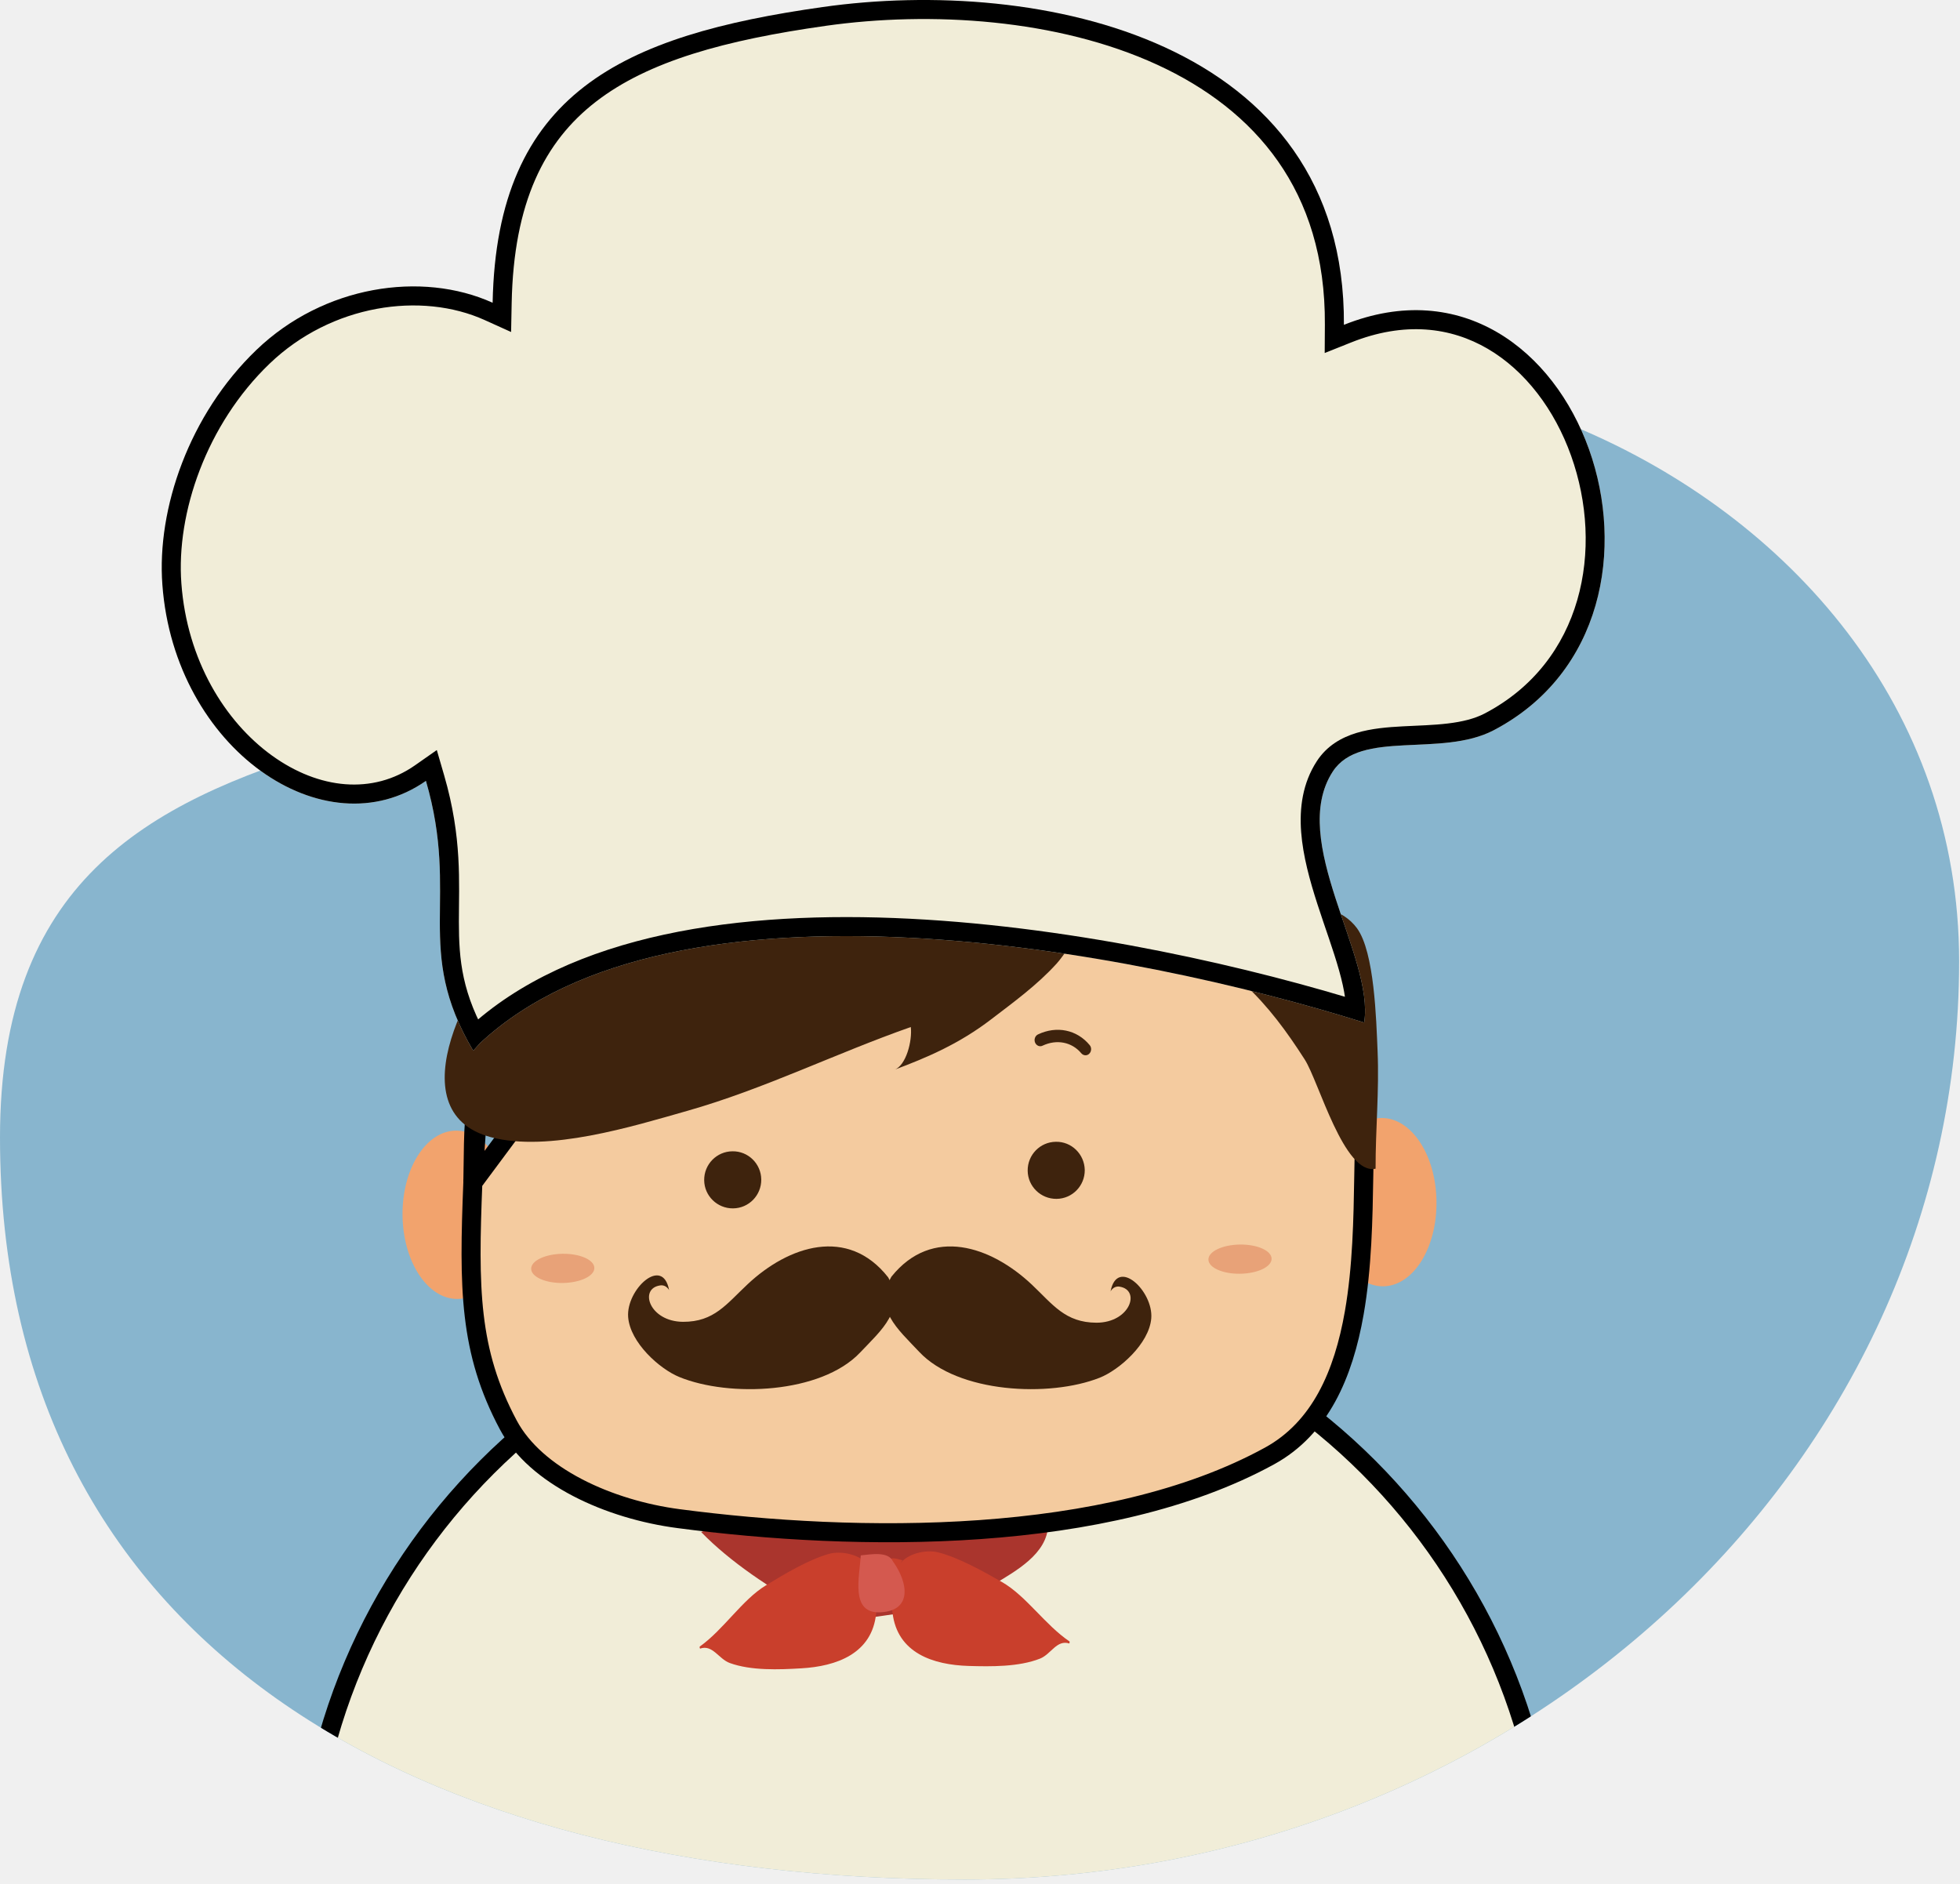
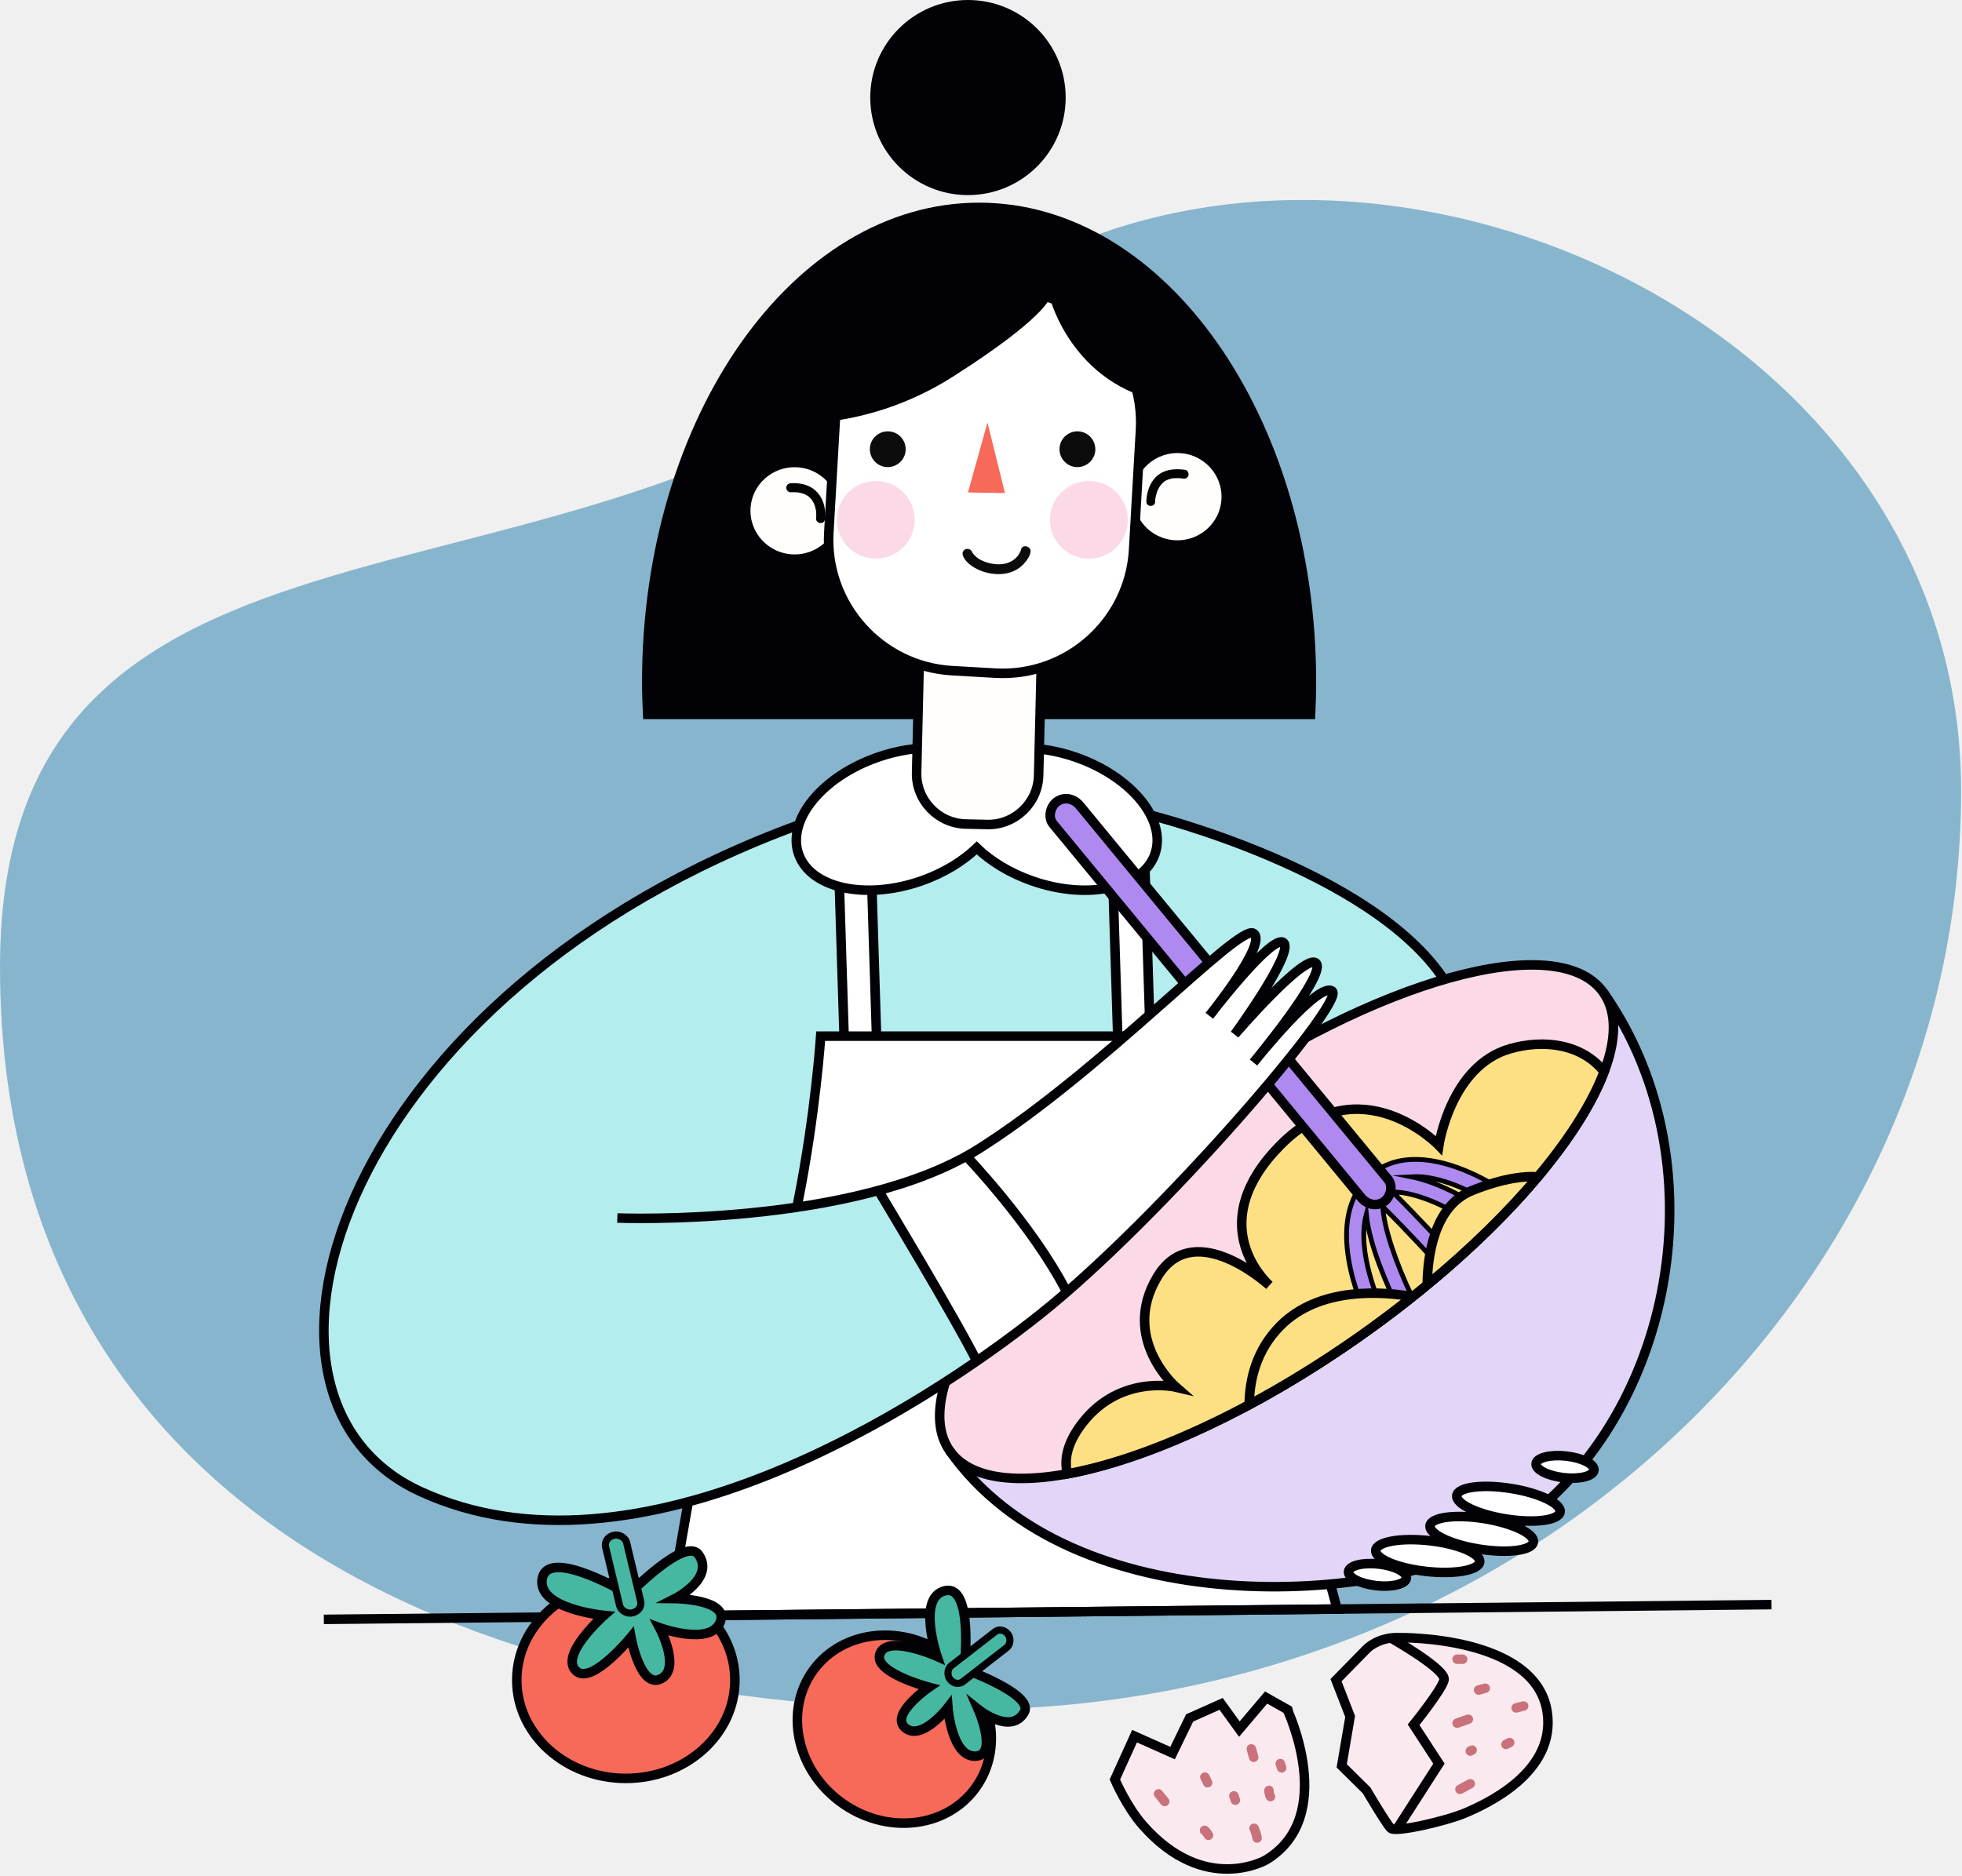
- <svg xmlns="http://www.w3.org/2000/svg" width="206" height="198" viewBox="0 0 206 198" fill="none">
-   <path d="M205.908 101.039C205.908 154.334 159.122 197.539 101.408 197.539C43.694 197.539 0 172.834 0 119.539C0 66.243 60.5 85.539 97.5 53.039C134.5 20.539 205.908 47.743 205.908 101.039Z" fill="#88B5CE" />
-   <mask id="mask0" mask-type="alpha" maskUnits="userSpaceOnUse" x="0" y="39" width="206" height="159">
-     <path d="M205.908 101.039C205.908 154.334 159.122 197.539 101.408 197.539C43.694 197.539 0 172.834 0 119.539C0 66.243 60.5 85.539 97.5 53.039C134.5 20.539 205.908 47.743 205.908 101.039Z" fill="#C4C4C4" />
-   </mask>
-   <g mask="url(#mask0)">
-     <circle cx="97.5" cy="200.5" r="65.5" fill="#F1EDD8" stroke="black" stroke-width="2" />
-   </g>
-   <path d="M73.697 161.02C76.737 164.16 81.077 167.03 84.957 169.14C86.877 170.18 88.567 170.43 90.737 170.11C95.217 169.46 100.477 168.91 104.357 166.57C106.777 165.11 110.067 163.31 110.157 160.3C107.437 160.21 103.487 159.62 100.327 159.44C95.337 159.16 90.217 159.45 85.217 159.56C82.357 159.62 78.667 159.65 76.077 160.94C75.297 161.34 74.477 160.61 73.697 161.02Z" fill="#AA352D" />
-   <path d="M91.237 164.51C90.427 163.35 88.397 162.96 87.127 163.31C84.997 163.91 82.457 165.42 80.497 166.62C77.987 168.15 76.077 171.25 73.537 173.06C73.527 173.14 73.537 173.21 73.577 173.27C74.887 172.8 75.527 174.35 76.697 174.78C78.947 175.6 81.887 175.48 84.217 175.34C87.897 175.13 91.677 173.81 92.087 169.54C92.167 168.69 93.007 164.65 92.367 164C92.007 163.63 91.407 163.92 90.907 164.05" fill="#C93F2C" />
-   <path d="M94.517 164.46C95.297 163.27 97.317 162.83 98.597 163.15C100.737 163.69 103.317 165.13 105.307 166.27C107.857 167.73 109.837 170.78 112.417 172.52C112.427 172.6 112.417 172.67 112.387 172.73C111.067 172.3 110.467 173.86 109.307 174.32C107.077 175.2 104.137 175.16 101.807 175.09C98.117 174.98 94.307 173.76 93.807 169.5C93.707 168.65 92.777 164.63 93.397 163.97C93.747 163.59 94.347 163.87 94.857 163.98" fill="#C93F2C" />
-   <path d="M93.847 164.1C93.347 162.98 91.387 163.39 90.467 163.47C90.337 165.78 89.327 169.64 92.587 169.45C95.897 169.26 95.457 166.33 93.847 164.1Z" fill="#D4594F" />
-   <path d="M150.977 126.27C151.037 131.16 148.537 135.15 145.387 135.19C142.247 135.23 139.647 131.31 139.587 126.42C139.527 121.53 142.037 117.54 145.177 117.5C148.327 117.46 150.927 121.38 150.977 126.27Z" fill="#F2A36D" />
-   <path d="M53.697 127.6C53.757 132.49 51.248 136.48 48.108 136.52C44.958 136.56 42.367 132.64 42.307 127.75C42.248 122.86 44.758 118.87 47.898 118.83C51.047 118.78 53.647 122.71 53.697 127.6Z" fill="#F2A36D" />
-   <path d="M49.697 124.287L49.697 124.3C49.257 135.372 49.28 141.992 53.429 149.769C54.858 152.442 57.468 154.665 60.699 156.348C63.923 158.028 67.693 159.132 71.327 159.609L71.328 159.609C80.665 160.838 91.918 161.544 102.988 160.76C114.07 159.975 124.894 157.701 133.427 153.023C138.76 150.099 141.205 144.444 142.335 137.984C143.178 133.163 143.261 128.083 143.335 123.588C143.36 122.045 143.385 120.572 143.438 119.201L143.438 119.201C143.82 109.428 141.258 102.426 136.908 97.493C132.543 92.543 126.279 89.564 119.065 88.041C104.606 84.989 86.653 87.854 73.729 91.944L49.697 124.287ZM49.697 124.287L49.697 124.274M49.697 124.287L49.697 124.274M49.697 124.274C49.748 120.582 49.767 119.167 49.861 117.946C49.922 117.148 50.013 116.443 50.167 115.245C50.251 114.596 50.353 113.803 50.48 112.772L50.48 112.771M49.697 124.274L50.48 112.771M50.48 112.771C51.164 107.143 54.326 102.779 58.672 99.383M50.48 112.771L58.672 99.383M58.672 99.383C63.029 95.978 68.527 93.59 73.729 91.944L58.672 99.383Z" fill="#F4CB9F" stroke="black" stroke-width="2" />
-   <path d="M113.537 99.05C112.317 99.22 111.867 100.39 111.057 101.27C108.997 103.54 106.537 105.32 104.147 107.15C100.857 109.67 97.497 111.13 93.977 112.44C95.237 112.02 95.897 109.38 95.727 107.94C87.827 110.71 80.307 114.46 72.237 116.75C66.467 118.39 57.657 121.12 51.607 119.52C41.357 116.81 49.777 101.89 54.357 97.84C66.257 87.32 86.477 86.36 101.047 88.68C104.667 89.26 109.387 90.04 111.327 93.85C112.047 95.26 112.147 96.95 112.897 98.38" fill="#3E230D" />
-   <path d="M120.257 96.91C124.117 96.43 128.047 100.87 130.797 103.44C133.327 105.79 135.247 108.42 137.127 111.35C138.617 113.67 141.267 123.54 144.577 122.83C144.567 118.69 144.967 114.64 144.787 110.48C144.647 107.21 144.467 100.07 142.617 97.55C139.677 93.55 131.687 95.22 127.727 95.45C125.427 95.58 122.847 95.88 120.677 96.91" fill="#3E230D" />
-   <path d="M80.01 123.962C80.027 125.619 78.708 126.985 77.043 127C75.395 127.015 74.027 125.696 74.011 124.039C73.994 122.381 75.313 121.016 76.978 121.001C78.626 120.97 79.994 122.305 80.01 123.962Z" fill="#3E230D" />
-   <path d="M114.01 122.962C114.027 124.619 112.708 125.985 111.043 126C109.395 126.015 108.027 124.696 108.011 123.039C107.994 121.381 109.313 120.016 110.978 120.001C112.626 119.97 113.977 121.305 114.01 122.962Z" fill="#3E230D" />
-   <path d="M93.348 134.249C89.114 128.858 82.874 130.938 78.583 134.967C76.353 137.048 75.063 138.938 71.782 138.923C68.248 138.894 67.127 135.436 69.37 135.099C69.37 135.099 69.959 134.953 70.324 135.597C69.651 131.935 65.808 135.524 66.019 138.41C66.215 141.106 69.342 143.89 71.403 144.725C76.662 146.878 86.281 146.483 90.39 142.161C92.661 139.758 95.255 137.648 93.348 134.249Z" fill="#3E230D" />
-   <path d="M93.691 134.178C97.969 128.844 104.182 130.986 108.46 135.023C110.663 137.107 111.953 139.001 115.235 139.016C118.77 139.016 119.92 135.591 117.676 135.227C117.676 135.227 117.086 135.081 116.722 135.723C117.423 132.079 121.238 135.693 121 138.564C120.775 141.231 117.634 143.985 115.572 144.801C110.298 146.885 100.676 146.419 96.608 142.076C94.336 139.657 91.755 137.53 93.691 134.178Z" fill="#3E230D" />
-   <path d="M114.097 110.91C113.927 110.91 113.767 110.84 113.647 110.7C112.657 109.51 111.057 109.2 109.577 109.9C109.277 110.05 108.927 109.9 108.787 109.57C108.657 109.25 108.787 108.87 109.087 108.72C111.057 107.78 113.187 108.22 114.527 109.84C114.747 110.1 114.727 110.51 114.477 110.75C114.377 110.85 114.237 110.91 114.097 110.91Z" fill="#3E230D" />
-   <mask id="path-18-inside-1" fill="white">
-     <path d="M50.467 109.62C70.927 90.59 119.197 99.86 143.377 107.47C144.487 100.52 135.337 88.38 140.077 81.09C142.967 76.64 151.467 79.64 156.987 76.75C179.947 64.71 165.997 24.25 141.247 34.14C141.437 4.12 109.167 -2.48 86.467 0.74C65.427 3.72 52.207 9.74 51.777 31.82C44.327 28.45 34.01 30 26.947 36.78C19.884 43.561 16.467 53.47 17.067 61.46C18.337 78.71 34.137 89.51 44.767 82.07C48.367 94.46 43.407 99.71 49.737 110.43" />
-   </mask>
-   <path d="M50.467 109.62C70.927 90.59 119.197 99.86 143.377 107.47C144.487 100.52 135.337 88.38 140.077 81.09C142.967 76.64 151.467 79.64 156.987 76.75C179.947 64.71 165.997 24.25 141.247 34.14C141.437 4.12 109.167 -2.48 86.467 0.74C65.427 3.72 52.207 9.74 51.777 31.82C44.327 28.45 34.01 30 26.947 36.78C19.884 43.561 16.467 53.47 17.067 61.46C18.337 78.71 34.137 89.51 44.767 82.07C48.367 94.46 43.407 99.71 49.737 110.43" fill="#F1EDD8" />
-   <path d="M143.377 107.47L142.777 109.378L144.987 110.074L145.352 107.786L143.377 107.47ZM140.077 81.09L141.754 82.18L141.755 82.18L140.077 81.09ZM156.987 76.75L157.915 78.522L157.916 78.522L156.987 76.75ZM141.247 34.14L139.247 34.128L139.229 37.101L141.99 35.998L141.247 34.14ZM86.467 0.74L86.748 2.721L86.748 2.72L86.467 0.74ZM51.777 31.82L50.953 33.643L53.718 34.893L53.777 31.859L51.777 31.82ZM17.067 61.46L19.062 61.313L19.062 61.31L17.067 61.46ZM44.767 82.07L46.688 81.512L45.909 78.83L43.621 80.432L44.767 82.07ZM51.83 111.085C61.423 102.162 77.865 99.667 95.427 100.553C112.857 101.432 130.797 105.608 142.777 109.378L143.978 105.563C131.778 101.723 113.492 97.459 95.628 96.558C77.895 95.663 59.972 98.049 49.105 108.156L51.83 111.085ZM145.352 107.786C145.702 105.596 145.23 103.179 144.589 100.9C143.951 98.633 143.006 96.071 142.269 93.793C141.5 91.413 140.899 89.182 140.744 87.158C140.59 85.155 140.887 83.515 141.754 82.18L138.401 80C136.898 82.311 136.561 84.921 136.755 87.463C136.948 89.983 137.676 92.588 138.463 95.023C139.283 97.559 140.121 99.791 140.738 101.984C141.352 104.163 141.608 105.87 141.402 107.155L145.352 107.786ZM141.755 82.18C142.145 81.579 142.752 81.155 143.741 80.856C144.777 80.543 146.068 80.416 147.651 80.332C149.153 80.253 150.955 80.213 152.662 80.008C154.395 79.799 156.231 79.404 157.915 78.522L156.06 74.978C154.983 75.542 153.687 75.855 152.184 76.036C150.654 76.22 149.116 76.25 147.441 76.338C145.848 76.422 144.127 76.561 142.584 77.027C140.994 77.507 139.455 78.377 138.4 80.001L141.755 82.18ZM157.916 78.522C170.552 71.896 172.824 57.549 168.892 46.548C166.913 41.01 163.303 36.081 158.387 33.206C153.407 30.294 147.247 29.589 140.505 32.283L141.99 35.998C147.623 33.746 152.488 34.39 156.367 36.659C160.31 38.965 163.393 43.049 165.125 47.895C168.616 57.662 166.383 69.565 156.059 74.979L157.916 78.522ZM143.247 34.153C143.297 26.269 141.209 19.815 137.599 14.657C133.999 9.516 128.965 5.772 123.276 3.158C111.945 -2.049 97.789 -2.886 86.186 -1.24L86.748 2.72C97.846 1.146 111.174 1.999 121.606 6.793C126.799 9.179 131.215 12.512 134.322 16.951C137.418 21.373 139.293 27.002 139.247 34.128L143.247 34.153ZM86.187 -1.24C75.624 0.256 66.601 2.556 60.169 7.537C53.586 12.634 50.001 20.3 49.778 31.781L53.777 31.859C53.983 21.26 57.224 14.876 62.618 10.699C68.164 6.405 76.271 4.204 86.748 2.721L86.187 -1.24ZM52.602 29.998C44.369 26.274 33.184 28.02 25.562 35.337L28.332 38.223C34.836 31.98 44.286 30.627 50.953 33.643L52.602 29.998ZM25.562 35.337C18.072 42.528 14.428 53.02 15.073 61.61L19.062 61.31C18.507 53.92 21.697 44.593 28.332 38.223L25.562 35.337ZM15.073 61.607C15.75 70.801 20.304 78.362 26.237 82.645C32.166 86.927 39.721 88.044 45.914 83.709L43.621 80.432C39.184 83.537 33.524 82.974 28.578 79.403C23.636 75.834 19.655 69.37 19.062 61.313L15.073 61.607ZM42.847 82.628C44.55 88.49 44.227 92.575 44.229 96.877C44.23 101.283 44.604 105.67 48.015 111.447L51.459 109.413C48.541 104.471 48.23 100.873 48.229 96.876C48.227 92.776 48.585 88.04 46.688 81.512L42.847 82.628Z" fill="black" mask="url(#path-18-inside-1)" />
-   <path d="M62.467 133.26C62.477 134.11 60.997 134.81 59.167 134.84C57.337 134.87 55.837 134.2 55.827 133.35C55.817 132.5 57.297 131.8 59.127 131.77C60.967 131.75 62.457 132.41 62.467 133.26Z" fill="#E8A278" />
-   <path d="M133.647 132.29C133.657 133.14 132.177 133.84 130.347 133.87C128.517 133.9 127.017 133.23 127.007 132.38C126.997 131.53 128.477 130.83 130.307 130.8C132.147 130.78 133.637 131.44 133.647 132.29Z" fill="#E8A278" />
+ <svg xmlns="http://www.w3.org/2000/svg" width="206" height="197" viewBox="0 0 206 197" fill="none">
+   <path d="M205.908 83.039C205.908 136.334 159.122 179.539 101.408 179.539C43.694 179.539 0 154.834 0 101.539C0 48.243 60.5 67.539 97.5 35.039C134.5 2.539 205.908 29.743 205.908 83.039Z" fill="#88B5CE" />
+   <path d="M47.089 121.817L44.279 114.101C44.279 114.101 55.63 99.919 72.047 91.787C88.463 83.644 108.088 81.334 125.269 86.917C142.45 92.501 154.289 102.14 151.617 106.464C148.946 110.788 118.407 136.961 118.407 136.961L60.089 135.81L47.089 121.817Z" fill="#B3EDEE" />
+   <path d="M87.927 86.59C88.185 94.811 88.444 103.043 88.702 111.265C88.741 112.415 88.771 113.575 88.811 114.726C88.88 116.908 92.277 116.918 92.217 114.726C91.959 106.504 91.701 98.273 91.443 90.051C91.403 88.901 91.373 87.74 91.334 86.59C91.264 84.408 87.868 84.398 87.927 86.59Z" fill="white" stroke="#020106" stroke-miterlimit="10" />
+   <path d="M116.659 86.59C116.917 94.811 117.175 103.043 117.433 111.265C117.473 112.415 117.503 113.575 117.542 114.726C117.612 116.908 121.008 116.918 120.949 114.726C120.691 106.504 120.432 98.273 120.174 90.051C120.135 88.901 120.105 87.74 120.065 86.59C119.986 84.408 116.589 84.398 116.659 86.59Z" fill="white" stroke="#020106" stroke-miterlimit="10" />
+   <path d="M140.395 168.984L134.853 148.475C134.853 148.475 122.548 133.986 123.611 108.815H86.169C86.169 108.815 84.024 141.394 73.676 149.655L70.17 169.699L140.395 168.984Z" fill="white" stroke="#020106" stroke-miterlimit="10" />
+   <path d="M112.934 79.519C108.972 78.15 105.059 78.299 102.556 79.647C100.053 78.289 96.14 78.14 92.177 79.519C86.328 81.542 82.604 86.094 83.845 89.684C85.087 93.274 90.837 94.554 96.686 92.53C99.06 91.707 101.066 90.468 102.556 89.049C104.036 90.468 106.052 91.707 108.425 92.53C114.275 94.554 120.025 93.274 121.267 89.684C122.508 86.094 118.784 81.542 112.934 79.519Z" fill="white" stroke="#020106" stroke-miterlimit="10" />
+   <path d="M138.19 71.634C138.19 43.825 122.349 21.283 102.804 21.283C83.259 21.283 67.409 43.825 67.409 71.634C67.409 72.943 67.459 74.233 67.528 75.522H138.081C138.14 74.233 138.19 72.943 138.19 71.634Z" fill="#020106" />
+   <path d="M101.632 20.49C107.298 20.49 111.892 15.903 111.892 10.245C111.892 4.587 107.298 0 101.632 0C95.966 0 91.373 4.587 91.373 10.245C91.373 15.903 95.966 20.49 101.632 20.49Z" fill="#020106" />
+   <path d="M109.051 81.443C108.982 84.338 106.549 86.659 103.649 86.59L101.394 86.54C98.494 86.471 96.17 84.041 96.24 81.145L96.498 70.295C96.567 67.399 99.001 65.079 101.901 65.148L104.155 65.198C107.055 65.267 109.379 67.697 109.31 70.593L109.051 81.443Z" fill="#FFFEFD" stroke="#020106" stroke-miterlimit="10" />
+   <path d="M128.745 52.454C128.586 55.26 126.163 57.393 123.332 57.234C120.502 57.075 118.337 54.665 118.506 51.869C118.675 49.072 121.088 46.93 123.918 47.088C126.739 47.247 128.904 49.657 128.745 52.454Z" fill="#FFFEFD" stroke="#020106" stroke-miterlimit="10" />
+   <path d="M121.286 52.672C121.286 52.563 121.296 52.464 121.306 52.355C121.306 52.325 121.316 52.305 121.316 52.275C121.306 52.454 121.306 52.355 121.316 52.305C121.326 52.245 121.336 52.176 121.356 52.117C121.386 51.978 121.426 51.839 121.465 51.7C121.485 51.631 121.515 51.561 121.545 51.492C121.594 51.373 121.495 51.591 121.555 51.472C121.574 51.432 121.594 51.392 121.614 51.353C121.654 51.283 121.694 51.214 121.733 51.145C121.753 51.105 121.783 51.075 121.803 51.035C121.823 51.016 121.912 50.897 121.863 50.956C121.813 51.026 121.892 50.916 121.912 50.897C121.942 50.867 121.972 50.827 122.002 50.797C122.031 50.768 122.071 50.728 122.101 50.698C122.111 50.688 122.131 50.669 122.141 50.659C122.151 50.649 122.25 50.569 122.18 50.619C122.121 50.669 122.23 50.589 122.25 50.569C122.29 50.54 122.329 50.52 122.379 50.49C122.419 50.46 122.468 50.441 122.508 50.421C122.528 50.411 122.558 50.401 122.578 50.391C122.687 50.341 122.508 50.411 122.597 50.381C122.717 50.341 122.826 50.302 122.945 50.272C123.005 50.252 123.074 50.242 123.144 50.232C123.173 50.222 123.263 50.222 123.144 50.232C123.183 50.232 123.223 50.222 123.263 50.222C123.412 50.212 123.571 50.212 123.72 50.212C123.809 50.212 123.898 50.222 123.988 50.232C124.018 50.232 124.047 50.242 124.077 50.242C124.137 50.252 124.137 50.252 124.097 50.242C124.127 50.242 124.167 50.252 124.196 50.262C124.445 50.302 124.703 50.193 124.782 49.935C124.842 49.707 124.703 49.389 124.455 49.349C123.332 49.171 122.111 49.29 121.296 50.163C120.8 50.698 120.512 51.403 120.413 52.117C120.383 52.305 120.363 52.493 120.363 52.672C120.343 53.277 121.286 53.287 121.286 52.672Z" fill="#020202" />
+   <path d="M88.557 53.944C88.72 51.144 86.557 48.741 83.726 48.577C80.895 48.413 78.468 50.549 78.305 53.349C78.142 56.148 80.305 58.551 83.136 58.715C85.967 58.88 88.394 56.743 88.557 53.944Z" fill="#FFFEFD" stroke="#020106" stroke-miterlimit="10" />
+   <path d="M86.636 54.467C86.686 54.041 86.636 53.575 86.547 53.158C86.358 52.315 85.852 51.541 85.077 51.135C84.451 50.807 83.726 50.708 83.031 50.748C82.773 50.758 82.554 50.956 82.554 51.224C82.554 51.472 82.773 51.71 83.031 51.7C83.19 51.69 83.359 51.69 83.518 51.7C83.587 51.7 83.657 51.71 83.726 51.71C83.766 51.71 83.806 51.72 83.846 51.72C83.766 51.71 83.826 51.72 83.865 51.73C83.985 51.75 84.114 51.779 84.233 51.809C84.292 51.829 84.352 51.849 84.412 51.869C84.431 51.879 84.451 51.889 84.471 51.889C84.521 51.908 84.511 51.908 84.441 51.879C84.461 51.889 84.481 51.898 84.501 51.908C84.59 51.948 84.68 51.998 84.759 52.047C84.799 52.077 84.839 52.097 84.878 52.127C84.908 52.146 84.988 52.186 84.868 52.117C84.898 52.127 84.918 52.156 84.938 52.176C85.007 52.236 85.077 52.305 85.137 52.374C85.166 52.404 85.196 52.444 85.216 52.474C85.276 52.543 85.147 52.384 85.206 52.454C85.216 52.474 85.236 52.493 85.246 52.513C85.296 52.583 85.345 52.662 85.385 52.731C85.405 52.771 85.425 52.811 85.445 52.85C85.454 52.86 85.454 52.88 85.464 52.89C85.474 52.9 85.474 52.92 85.484 52.93C85.504 52.979 85.494 52.96 85.464 52.88C85.464 52.94 85.524 53.039 85.544 53.099C85.574 53.178 85.594 53.267 85.613 53.346C85.633 53.416 85.643 53.495 85.663 53.565C85.673 53.594 85.673 53.634 85.683 53.664C85.703 53.743 85.673 53.535 85.673 53.614C85.673 53.634 85.673 53.654 85.683 53.674C85.693 53.803 85.703 53.922 85.703 54.05C85.703 54.179 85.703 54.318 85.683 54.457C85.653 54.715 85.921 54.933 86.16 54.933C86.448 54.943 86.606 54.725 86.636 54.467Z" fill="#020202" />
+   <path d="M119.022 57.76C118.585 65.307 112.05 71.128 104.493 70.692L99.974 70.434C92.416 69.998 86.586 63.472 87.023 55.925L87.748 43.31C88.185 35.763 94.72 29.941 102.278 30.377L106.797 30.635C114.354 31.072 120.184 37.597 119.747 45.145L119.022 57.76Z" fill="white" stroke="#020106" stroke-miterlimit="10" />
+   <path d="M103.678 44.371L101.633 51.72L105.516 51.779L103.678 44.371Z" fill="#F76A59" />
+   <path d="M95.088 47.307C95.018 48.338 94.114 49.121 93.082 49.052C92.049 48.983 91.264 48.08 91.334 47.049C91.403 46.017 92.307 45.234 93.34 45.303C94.373 45.373 95.157 46.265 95.088 47.307Z" fill="#0C0C0C" />
+   <path d="M115 47.307C114.931 48.338 114.027 49.121 112.994 49.052C111.961 48.983 111.176 48.08 111.246 47.049C111.316 46.017 112.219 45.234 113.252 45.303C114.285 45.373 115.07 46.265 115 47.307Z" fill="#0C0C0C" />
+   <path d="M96.011 55.052C95.753 57.293 93.737 58.9 91.493 58.642C89.248 58.384 87.639 56.371 87.897 54.13C88.156 51.888 90.172 50.282 92.416 50.54C94.651 50.788 96.26 52.811 96.011 55.052Z" fill="#FCD9E7" />
+   <path d="M118.387 55.052C118.129 57.293 116.113 58.9 113.868 58.642C111.624 58.384 110.015 56.371 110.273 54.13C110.531 51.888 112.547 50.282 114.792 50.54C117.026 50.788 118.635 52.811 118.387 55.052Z" fill="#FCD9E7" />
+   <path d="M101.126 58.414C101.464 59.218 102.427 59.753 103.202 60.021C104.642 60.507 106.37 60.408 107.462 59.247C107.78 58.91 108.098 58.474 108.197 58.017C108.336 57.363 107.333 57.085 107.194 57.74C107.184 57.809 107.155 57.869 107.135 57.928C107.184 57.779 107.075 58.047 107.045 58.097C106.906 58.345 106.827 58.444 106.598 58.652C106.092 59.128 105.347 59.307 104.622 59.257C103.887 59.208 103.013 58.94 102.507 58.493C102.417 58.414 102.328 58.325 102.248 58.236C102.229 58.216 102.119 58.077 102.209 58.196C102.189 58.166 102.159 58.127 102.139 58.097C102.1 58.037 102.05 57.968 102.02 57.898C101.911 57.641 101.533 57.581 101.315 57.71C101.047 57.859 101.017 58.156 101.126 58.414Z" fill="#0C0C0C" />
+   <path d="M80.906 44.371C80.906 44.371 90.261 45.779 100.014 39.581C109.767 33.382 110.233 31.28 110.233 31.28C110.233 31.28 112.736 41.247 123.611 42.427C134.486 43.607 115.864 26.985 111.236 25.508C106.608 24.03 91.761 26.985 87.858 31.706C83.965 36.427 78.642 40.999 80.906 44.371Z" fill="#020106" />
+   <path d="M99.716 152.363C112.607 170.68 145.51 168.578 157.358 161.467C175.473 150.597 181.223 122.561 168.352 104.233L99.716 152.363Z" fill="#E3D5F8" />
+   <path d="M142.583 140.459C161.536 127.169 173.071 110.952 168.349 104.237C163.627 97.522 144.436 102.852 125.484 116.142C106.531 129.432 94.996 145.649 99.718 152.364C104.44 159.079 123.631 153.749 142.583 140.459Z" fill="#FCD9E7" stroke="#020106" stroke-miterlimit="10" />
+   <path d="M99.716 152.363C112.607 170.68 145.51 168.578 157.358 161.467C175.473 150.597 181.223 122.561 168.352 104.233" stroke="#020106" stroke-miterlimit="10" />
+   <path d="M163.803 158.789C163.664 159.672 161.121 159.999 158.122 159.523C155.123 159.047 152.819 157.936 152.958 157.054C153.097 156.171 155.639 155.844 158.639 156.32C161.628 156.796 163.942 157.907 163.803 158.789Z" fill="white" stroke="#020106" stroke-miterlimit="10" />
+   <path d="M160.992 161.953C160.853 162.836 158.311 163.163 155.311 162.687C152.312 162.211 150.008 161.1 150.147 160.217C150.286 159.335 152.829 159.007 155.828 159.484C158.827 159.969 161.141 161.07 160.992 161.953Z" fill="white" stroke="#020106" stroke-miterlimit="10" />
+   <path d="M155.362 164.026C155.262 164.918 152.74 165.365 149.721 165.027C146.702 164.69 144.348 163.698 144.447 162.806C144.546 161.913 147.069 161.467 150.088 161.804C153.097 162.141 155.461 163.143 155.362 164.026Z" fill="white" stroke="#020106" stroke-miterlimit="10" />
+   <path d="M167.359 154.396C167.289 155.021 165.869 155.378 164.19 155.189C162.512 155.001 161.201 154.336 161.281 153.712C161.35 153.087 162.77 152.73 164.449 152.918C166.127 153.107 167.428 153.771 167.359 154.396Z" fill="white" stroke="#020106" stroke-miterlimit="10" />
+   <path d="M147.665 165.732C147.595 166.356 146.175 166.713 144.497 166.525C142.818 166.337 141.507 165.672 141.587 165.047C141.656 164.422 143.076 164.065 144.755 164.254C146.423 164.442 147.734 165.097 147.665 165.732Z" fill="white" stroke="#020106" stroke-miterlimit="10" />
+   <path d="M168.421 112.554C166.117 109.628 162.085 109.112 158.5 110.154C152.293 111.969 151.071 120.29 151.071 120.29C151.071 120.29 142.838 111.731 134.406 120.29C126.561 128.253 132.43 134.204 133.274 134.987C132.341 134.164 125.111 128.055 121.496 134.124C117.632 140.611 123.472 145.678 123.472 145.678C123.472 145.678 117.265 144.201 113.272 149.953C111.942 151.877 111.743 153.483 112.081 154.783C120.383 153.255 131.506 148.227 142.57 140.472C155.828 131.179 165.442 120.458 168.421 112.554Z" fill="#FDE084" stroke="#020106" stroke-miterlimit="10" />
+   <path d="M158.013 127.41C158.44 126.964 158.857 126.528 159.255 126.091C157.189 124.445 153.246 122.124 149.472 121.797C147.357 121.618 145.579 122.085 144.169 123.195C144.149 123.176 144.119 123.156 144.099 123.126L142.848 124.435C142.868 124.455 142.888 124.475 142.918 124.495C139.203 129.503 143.295 138.012 144.02 139.42C144.516 139.053 145.013 138.696 145.5 138.329C144.765 136.822 142.401 131.476 143.454 127.519C143.772 130.881 145.817 135.374 146.791 137.348C147.287 136.971 147.774 136.584 148.261 136.197C146.582 132.716 145.261 128.819 145.192 126.726C148.042 129.572 150.306 132.052 151.568 133.46C152.035 133.063 152.481 132.667 152.928 132.27C151.617 130.802 149.234 128.184 146.235 125.199C146.403 125.189 146.592 125.189 146.821 125.209C149.105 125.387 153.137 127.063 155.828 129.572C156.265 129.146 156.692 128.729 157.109 128.303C154.587 125.942 150.962 124.147 148.161 123.582C148.529 123.562 148.906 123.562 149.303 123.592C152.591 123.89 156.196 126.022 158.013 127.41Z" fill="#AE89F0" stroke="#020106" stroke-width="0.5" stroke-miterlimit="10" />
+   <path d="M145.738 123.86C142.093 119.437 138.448 115.013 134.803 110.6C128.994 103.559 123.184 96.507 117.374 89.466C116.043 87.849 114.712 86.233 113.381 84.616C112.796 83.902 111.832 83.624 111.018 84.16C110.303 84.626 109.985 85.816 110.561 86.52C114.206 90.944 117.851 95.367 121.495 99.78C127.305 106.822 133.115 113.873 138.925 120.914C140.256 122.531 141.587 124.147 142.917 125.764C143.503 126.478 144.467 126.756 145.281 126.22C145.996 125.754 146.314 124.564 145.738 123.86Z" fill="#AE89F0" stroke="#020106" stroke-miterlimit="10" />
+   <path d="M142.58 140.462C144.576 139.063 146.483 137.625 148.31 136.177C145.261 135.642 138.548 135.076 134.416 139.252C131.884 141.81 131.188 144.915 131.159 147.523C134.893 145.52 138.736 143.159 142.58 140.462Z" fill="#FDE084" stroke="#020106" stroke-miterlimit="10" />
+   <path d="M154.567 125.03C150.456 126.676 149.88 132.181 149.85 134.928C154.418 131.159 158.351 127.291 161.46 123.592C160.268 123.503 158.033 123.642 154.567 125.03Z" fill="#FDE084" stroke="#020106" stroke-miterlimit="10" />
+   <path d="M66.317 127.946C66.317 127.946 83.141 127.192 87.937 126.042C92.724 124.891 96.19 123.79 96.19 123.79L106.132 140.214C106.132 140.214 92.625 151.351 77.172 156.449C77.172 156.449 62.205 161.06 53.614 159.345C45.024 157.629 37.575 154.654 35.529 147.87C33.493 141.096 32.997 126.557 44.279 114.101C55.561 101.654 64.559 122.075 66.317 127.946Z" fill="#B3EDEE" />
+   <path d="M98.166 135.076L93.37 126.944C93.37 126.944 91.552 125.377 94.303 124.425C97.054 123.463 100.421 121.975 100.421 121.975C100.421 121.975 101.662 121.202 102.963 123.066C104.264 124.931 111.047 133.985 111.047 133.985C111.047 133.985 112.279 136.098 111.047 136.812C109.816 137.526 103.271 142.445 103.271 142.445C103.271 142.445 102.606 142.941 101.464 140.878C100.322 138.825 98.166 135.076 98.166 135.076Z" fill="white" />
+   <path d="M103.639 123.84C103.639 123.84 100.828 121.936 102.804 120.637C104.781 119.337 114.295 112.147 117.324 109.509C120.353 106.881 127.613 100.514 127.613 100.514C127.613 100.514 130.473 97.886 131.308 97.975C132.152 98.055 132.033 99.621 131.308 100.613C130.583 101.605 130.215 102.706 130.215 102.706C130.215 102.706 133.115 98.967 134.237 98.987C135.36 98.997 134.466 101.059 133.88 102.091C133.294 103.122 132.529 105.463 132.529 105.463C132.529 105.463 136.8 100.514 137.832 101.059C138.865 101.605 135.399 106.722 135.399 106.722C135.399 106.722 138.488 103.846 139.59 104.005C140.693 104.164 137.634 108.18 133.224 113.794C128.815 119.407 116.162 132.339 116.162 132.339L113.51 134.372C113.51 134.372 112.249 135.949 111.316 134.372C110.362 132.805 104.284 124.574 103.639 123.84Z" fill="white" />
+   <path d="M64.817 127.916C64.817 127.916 89.745 128.898 102.794 120.637C115.844 112.375 130.036 97.023 131.605 98.015C133.185 98.996 126.977 106.673 126.977 106.673C126.977 106.673 133.582 98.015 134.764 98.996C135.945 99.978 129.639 108.636 129.639 108.636C129.639 108.636 137.088 99.978 138.19 101.159C139.292 102.339 131.615 111.582 131.615 111.582C131.615 111.582 138.508 102.924 139.888 104.104C141.269 105.284 121.883 127.906 109.309 137.943C96.736 147.979 66.793 167.06 44.14 156.637C22.171 146.531 36.135 104.045 83.975 86.59" stroke="#020106" stroke-miterlimit="10" />
+   <path d="M101.464 121.43C101.464 121.43 108.396 128.65 112.011 135.701" stroke="#020106" stroke-miterlimit="10" />
+   <path d="M92.228 125.03C92.228 125.03 100.401 138.597 102.556 142.951" stroke="#020106" stroke-miterlimit="10" />
+   <path d="M120.811 85.618C120.811 85.618 143.99 91.36 151.618 102.874" stroke="#020106" stroke-miterlimit="10" />
+   <path d="M34 170.066L186 168.518" stroke="#020106" stroke-miterlimit="10" />
+   <path d="M65.711 186.767C72.035 186.767 77.162 182.144 77.162 176.443C77.162 170.741 72.035 166.118 65.711 166.118C59.387 166.118 54.26 170.741 54.26 176.443C54.26 182.144 59.387 186.767 65.711 186.767Z" fill="#F76A59" stroke="#020106" stroke-miterlimit="10" />
+   <path d="M63.417 169.649C63.417 169.649 58.501 173.993 60.596 175.57C62.265 176.819 66.248 171.94 66.248 171.94C66.248 171.94 67.221 177.395 69.386 176.314C71.551 175.233 69.247 170.938 69.247 170.938C69.247 170.938 74.5 172.872 75.593 170.413C76.675 167.953 70.876 167.884 70.876 167.884C70.876 167.884 75.096 165.751 73.348 163.272C71.968 161.308 66.009 167.447 66.009 167.447C66.009 167.447 57.627 162.439 56.942 165.742C56.286 168.975 63.417 169.649 63.417 169.649Z" fill="#46B7A1" stroke="#020106" stroke-miterlimit="10" />
+   <path d="M67.26 168.142C66.833 166.346 66.396 164.551 65.969 162.756C65.909 162.508 65.85 162.251 65.79 162.003C65.661 161.477 64.996 161.09 64.42 161.239C63.814 161.398 63.456 161.913 63.586 162.479C64.013 164.274 64.45 166.069 64.877 167.864C64.936 168.112 64.996 168.37 65.055 168.618C65.185 169.143 65.85 169.53 66.426 169.381C67.032 169.223 67.399 168.707 67.26 168.142Z" fill="#46B7A1" stroke="#020106" stroke-width="0.75" stroke-miterlimit="10" />
+   <path d="M102.376 187.834C105.493 183.609 104.225 177.393 99.544 173.949C94.864 170.505 88.542 171.137 85.425 175.362C82.308 179.586 83.576 185.803 88.257 189.247C92.938 192.691 99.259 192.059 102.376 187.834Z" fill="#F76A59" stroke="#020106" stroke-miterlimit="10" />
+   <path d="M98.385 173.953C98.385 173.953 92.873 171.494 92.347 173.844C91.93 175.718 97.541 177.196 97.541 177.196C97.541 177.196 93.34 180.082 95.068 181.48C96.796 182.879 99.527 179.328 99.527 179.328C99.527 179.328 99.905 184.466 102.378 184.436C104.85 184.406 102.715 179.527 102.715 179.527C102.715 179.527 106.112 182.254 107.532 179.844C108.654 177.94 101.245 175.292 101.245 175.292C101.245 175.292 102.258 166.376 99.229 167.06C96.24 167.735 98.385 173.953 98.385 173.953Z" fill="#46B7A1" stroke="#020106" stroke-miterlimit="10" />
+   <path d="M101.106 176.601C102.447 175.56 103.788 174.518 105.129 173.477C105.317 173.328 105.506 173.18 105.695 173.041C106.092 172.733 106.161 172.029 105.814 171.603C105.456 171.156 104.88 171.047 104.463 171.375C103.122 172.416 101.782 173.457 100.441 174.499C100.252 174.647 100.064 174.796 99.875 174.935C99.478 175.242 99.408 175.947 99.756 176.373C100.113 176.819 100.689 176.928 101.106 176.601Z" fill="#46B7A1" stroke="#020106" stroke-width="0.75" stroke-miterlimit="10" />
+   <path d="M132.937 195.325C132.937 195.325 126.512 199.084 120.007 191.706C118.269 189.742 117.057 186.886 117.057 186.886L119.123 182.333L123.115 184.109L124.903 180.419L128.21 178.942L130.127 181.59L132.937 178.277L135.152 179.527C135.152 179.537 140.475 190.753 132.937 195.325Z" fill="#FAE9EF" stroke="#020106" stroke-miterlimit="10" />
+   <path d="M121.288 188.74C121.506 189.008 121.725 189.286 121.943 189.553C121.993 189.603 122.042 189.633 122.102 189.653C122.162 189.682 122.221 189.702 122.291 189.692C122.41 189.692 122.559 189.643 122.638 189.544C122.728 189.444 122.787 189.325 122.787 189.196C122.777 189.157 122.777 189.107 122.767 189.067C122.748 188.988 122.698 188.909 122.638 188.849C122.42 188.582 122.201 188.304 121.983 188.036C121.933 187.986 121.884 187.957 121.824 187.937C121.764 187.907 121.705 187.887 121.635 187.897C121.516 187.897 121.367 187.947 121.288 188.046C121.198 188.145 121.139 188.264 121.139 188.393C121.149 188.433 121.149 188.482 121.159 188.522C121.188 188.601 121.228 188.681 121.288 188.74Z" fill="#C9727B" />
+   <path d="M126.104 192.558C126.194 192.638 126.283 192.727 126.353 192.816C126.323 192.787 126.303 192.747 126.273 192.717C126.343 192.806 126.402 192.896 126.452 192.995C126.482 193.054 126.522 193.104 126.581 193.134C126.631 193.173 126.68 193.203 126.75 193.223C126.819 193.243 126.879 193.243 126.949 193.233C127.018 193.233 127.078 193.213 127.137 193.173C127.247 193.104 127.336 193.005 127.366 192.876C127.376 192.836 127.376 192.787 127.386 192.747C127.386 192.658 127.366 192.578 127.316 192.499C127.247 192.36 127.157 192.241 127.058 192.112C126.988 192.023 126.909 191.934 126.819 191.864C126.77 191.815 126.72 191.785 126.661 191.765C126.601 191.735 126.541 191.715 126.472 191.725C126.402 191.725 126.343 191.735 126.283 191.765C126.224 191.785 126.164 191.815 126.124 191.864C126.035 191.963 125.975 192.082 125.975 192.211C125.985 192.251 125.985 192.301 125.995 192.34C125.995 192.43 126.035 192.499 126.104 192.558Z" fill="#C9727B" />
+   <path d="M126.075 186.876C126.174 187.074 126.263 187.272 126.363 187.471C126.392 187.53 126.432 187.58 126.492 187.61C126.541 187.649 126.591 187.679 126.661 187.699C126.73 187.719 126.79 187.719 126.859 187.709C126.929 187.709 126.988 187.689 127.048 187.649C127.157 187.58 127.247 187.481 127.276 187.352C127.286 187.312 127.286 187.262 127.296 187.223C127.296 187.134 127.276 187.054 127.227 186.975C127.127 186.776 127.038 186.578 126.939 186.38C126.909 186.32 126.869 186.271 126.81 186.241C126.76 186.201 126.71 186.172 126.641 186.152C126.571 186.132 126.512 186.132 126.442 186.142C126.373 186.142 126.313 186.162 126.253 186.201C126.144 186.271 126.055 186.37 126.025 186.499C126.015 186.538 126.015 186.588 126.005 186.628C126.005 186.717 126.035 186.796 126.075 186.876Z" fill="#C9727B" />
+   <path d="M131.239 192.261C131.259 192.301 131.278 192.34 131.288 192.38C131.278 192.34 131.259 192.301 131.239 192.261C131.368 192.558 131.457 192.856 131.507 193.163C131.527 193.282 131.636 193.401 131.735 193.461C131.845 193.52 132.003 193.55 132.123 193.511C132.242 193.471 132.361 193.401 132.421 193.282C132.44 193.243 132.45 193.203 132.47 193.163C132.49 193.074 132.49 192.985 132.47 192.896C132.401 192.499 132.272 192.122 132.103 191.755C132.053 191.646 131.914 191.557 131.805 191.527C131.686 191.497 131.527 191.507 131.417 191.577C131.308 191.646 131.219 191.745 131.189 191.874C131.179 191.914 131.179 191.963 131.169 192.003C131.169 192.102 131.199 192.182 131.239 192.261Z" fill="#C9727B" />
+   <path d="M132.739 188.016C132.739 188.334 132.818 188.641 132.957 188.929C132.987 188.988 133.027 189.038 133.086 189.068C133.136 189.107 133.185 189.137 133.255 189.157C133.324 189.177 133.384 189.177 133.454 189.167C133.523 189.167 133.583 189.147 133.642 189.107C133.752 189.038 133.841 188.939 133.871 188.81C133.881 188.77 133.881 188.72 133.891 188.681C133.891 188.591 133.871 188.512 133.821 188.433C133.801 188.403 133.791 188.373 133.771 188.334C133.791 188.373 133.801 188.413 133.821 188.453C133.771 188.344 133.742 188.225 133.722 188.096C133.732 188.135 133.732 188.185 133.742 188.225C133.732 188.155 133.732 188.086 133.732 188.016C133.732 187.887 133.672 187.758 133.583 187.669C133.533 187.62 133.483 187.59 133.424 187.57C133.364 187.54 133.305 187.52 133.235 187.53C133.106 187.54 132.977 187.58 132.887 187.679C132.788 187.768 132.739 187.887 132.739 188.016Z" fill="#C9727B" />
+   <path d="M130.901 183.801C130.981 184.099 131.06 184.386 131.15 184.684C131.179 184.803 131.269 184.922 131.378 184.981C131.487 185.041 131.646 185.071 131.765 185.031C131.885 184.991 132.004 184.922 132.063 184.803C132.123 184.684 132.153 184.555 132.113 184.416C132.034 184.119 131.954 183.831 131.865 183.534C131.835 183.414 131.746 183.295 131.636 183.236C131.527 183.176 131.368 183.147 131.249 183.186C131.13 183.226 131.011 183.295 130.951 183.415C130.891 183.534 130.872 183.672 130.901 183.801Z" fill="#C9727B" />
+   <path d="M133.94 185.348C133.989 185.497 134.039 185.646 134.089 185.795C134.109 185.864 134.138 185.914 134.178 185.963C134.218 186.013 134.258 186.062 134.317 186.092C134.377 186.132 134.436 186.152 134.506 186.152C134.575 186.162 134.635 186.162 134.705 186.142C134.744 186.122 134.784 186.112 134.824 186.092C134.903 186.052 134.953 185.993 135.002 185.914C135.022 185.874 135.032 185.834 135.052 185.795C135.072 185.705 135.072 185.616 135.052 185.527C135.002 185.378 134.953 185.229 134.903 185.081C134.883 185.011 134.854 184.962 134.814 184.912C134.774 184.862 134.734 184.813 134.675 184.783C134.615 184.743 134.556 184.724 134.486 184.724C134.417 184.714 134.357 184.714 134.287 184.733C134.248 184.753 134.208 184.763 134.168 184.783C134.089 184.823 134.039 184.882 133.989 184.962C133.97 185.001 133.96 185.041 133.94 185.081C133.91 185.17 133.91 185.259 133.94 185.348Z" fill="#C9727B" />
+   <path d="M129.074 188.74C129.124 188.889 129.173 189.038 129.223 189.186C129.243 189.256 129.273 189.306 129.312 189.355C129.352 189.405 129.392 189.454 129.451 189.484C129.511 189.524 129.571 189.544 129.64 189.544C129.71 189.553 129.769 189.553 129.839 189.534C129.879 189.514 129.918 189.504 129.958 189.484C130.037 189.444 130.087 189.385 130.137 189.306C130.157 189.266 130.167 189.226 130.186 189.186C130.206 189.097 130.206 189.008 130.186 188.919C130.137 188.77 130.087 188.621 130.037 188.472C130.018 188.403 129.988 188.353 129.948 188.304C129.908 188.254 129.869 188.205 129.809 188.175C129.749 188.135 129.69 188.115 129.62 188.115C129.551 188.105 129.491 188.105 129.422 188.125C129.382 188.145 129.342 188.155 129.303 188.175C129.223 188.215 129.173 188.274 129.124 188.353C129.104 188.393 129.094 188.433 129.074 188.472C129.044 188.562 129.044 188.651 129.074 188.74Z" fill="#C9727B" />
+   <path d="M146.98 171.989C146.98 171.989 161.212 171.761 162.443 179.765C163.426 186.162 155.938 189.504 153.872 190.386C151.807 191.269 146.513 192.469 146.037 192.013C145.56 191.567 143.484 188.026 143.484 188.026L140.872 185.448L141.756 180.261L140.276 176.452L143.484 173.18C143.484 173.17 144.716 171.88 146.98 171.989Z" fill="#FAE9EF" stroke="#020106" stroke-miterlimit="10" />
+   <path d="M146.652 192.112L151.081 185.219L148.42 181.133C148.42 181.133 151.32 177.553 151.618 176.442C151.916 175.332 146.046 172.029 146.046 172.029" fill="#FAE9EF" />
+   <path d="M146.652 192.112L151.081 185.219L148.42 181.133C148.42 181.133 151.32 177.553 151.618 176.442C151.916 175.332 146.046 172.029 146.046 172.029" stroke="#020106" stroke-miterlimit="10" />
+   <path d="M153.535 188.353C153.893 188.155 154.26 187.957 154.618 187.758C154.727 187.699 154.816 187.58 154.846 187.461C154.876 187.342 154.866 187.183 154.796 187.074C154.647 186.846 154.359 186.767 154.121 186.895C153.763 187.094 153.396 187.292 153.038 187.491C152.929 187.55 152.84 187.669 152.81 187.788C152.78 187.907 152.79 188.066 152.86 188.175C152.999 188.403 153.287 188.482 153.535 188.353Z" fill="#C9727B" />
+   <path d="M158.362 183.633C158.491 183.563 158.62 183.504 158.759 183.434C158.818 183.405 158.868 183.365 158.898 183.305C158.938 183.256 158.967 183.206 158.987 183.137C159.007 183.067 159.007 183.008 158.997 182.938C158.997 182.869 158.977 182.81 158.938 182.75C158.908 182.72 158.888 182.681 158.858 182.651C158.799 182.591 158.719 182.552 158.64 182.522C158.6 182.512 158.55 182.512 158.511 182.502C158.421 182.502 158.342 182.522 158.262 182.571C158.133 182.641 158.004 182.7 157.865 182.77C157.805 182.8 157.756 182.839 157.726 182.899C157.686 182.948 157.656 182.998 157.637 183.067C157.617 183.137 157.617 183.196 157.627 183.266C157.627 183.335 157.647 183.395 157.686 183.454C157.716 183.484 157.736 183.524 157.766 183.553C157.825 183.613 157.905 183.652 157.984 183.682C158.024 183.692 158.074 183.692 158.113 183.702C158.203 183.702 158.282 183.682 158.362 183.633Z" fill="#C9727B" />
+   <path d="M153.127 181.441C153.515 181.302 153.912 181.163 154.299 181.034C154.419 180.995 154.528 180.925 154.597 180.806C154.657 180.697 154.687 180.539 154.647 180.419C154.607 180.3 154.538 180.181 154.419 180.122C154.309 180.062 154.16 180.033 154.031 180.072C153.644 180.211 153.247 180.35 152.859 180.479C152.74 180.519 152.631 180.588 152.561 180.707C152.502 180.816 152.472 180.975 152.512 181.094C152.551 181.213 152.621 181.332 152.74 181.391C152.859 181.451 152.998 181.491 153.127 181.441Z" fill="#C9727B" />
+   <path d="M159.325 179.844C159.583 179.775 159.851 179.715 160.11 179.646C160.229 179.616 160.348 179.527 160.408 179.418C160.467 179.309 160.497 179.15 160.457 179.031C160.417 178.912 160.348 178.793 160.229 178.733C160.11 178.674 159.98 178.654 159.841 178.684C159.583 178.753 159.315 178.813 159.057 178.882C158.938 178.912 158.818 179.001 158.759 179.11C158.699 179.219 158.67 179.378 158.709 179.497C158.749 179.616 158.818 179.735 158.938 179.795C159.067 179.864 159.196 179.884 159.325 179.844Z" fill="#C9727B" />
+   <path d="M155.382 177.97C155.611 177.91 155.839 177.841 156.078 177.781C156.197 177.752 156.316 177.662 156.376 177.553C156.415 177.494 156.435 177.434 156.435 177.365C156.445 177.295 156.445 177.236 156.425 177.166C156.386 177.047 156.316 176.928 156.197 176.869C156.078 176.809 155.949 176.78 155.81 176.819C155.581 176.879 155.353 176.948 155.114 177.008C154.995 177.038 154.876 177.127 154.816 177.236C154.777 177.295 154.757 177.355 154.757 177.424C154.747 177.494 154.747 177.553 154.767 177.623C154.806 177.742 154.876 177.861 154.995 177.92C155.114 177.98 155.253 178.009 155.382 177.97Z" fill="#C9727B" />
+   <path d="M154.618 184.327C154.687 184.297 154.747 184.258 154.816 184.228C154.876 184.198 154.926 184.158 154.955 184.099C154.995 184.049 155.025 184 155.045 183.93C155.065 183.861 155.065 183.801 155.055 183.732C155.055 183.662 155.035 183.603 154.995 183.543C154.965 183.514 154.945 183.474 154.916 183.444C154.856 183.385 154.777 183.345 154.697 183.315C154.657 183.305 154.608 183.305 154.568 183.296C154.479 183.296 154.399 183.315 154.32 183.365C154.25 183.395 154.191 183.434 154.121 183.464C154.062 183.494 154.012 183.534 153.982 183.593C153.942 183.643 153.913 183.692 153.893 183.762C153.873 183.831 153.873 183.891 153.883 183.96C153.883 184.029 153.903 184.089 153.942 184.148C153.972 184.178 153.992 184.218 154.022 184.248C154.081 184.307 154.161 184.347 154.24 184.377C154.28 184.386 154.33 184.386 154.369 184.396C154.459 184.396 154.548 184.377 154.618 184.327Z" fill="#C9727B" />
+   <path d="M152.989 174.747C153.187 174.747 153.386 174.747 153.585 174.747C153.714 174.747 153.843 174.687 153.932 174.598C153.982 174.548 154.012 174.499 154.031 174.439C154.061 174.38 154.081 174.32 154.071 174.251C154.061 174.122 154.022 173.993 153.922 173.904C153.823 173.814 153.704 173.755 153.575 173.755C153.376 173.755 153.177 173.755 152.979 173.755C152.85 173.755 152.721 173.814 152.631 173.904C152.581 173.953 152.552 174.003 152.532 174.062C152.502 174.122 152.482 174.181 152.492 174.251C152.502 174.38 152.542 174.509 152.641 174.598C152.73 174.687 152.85 174.747 152.989 174.747Z" fill="#C9727B" />
</svg>
